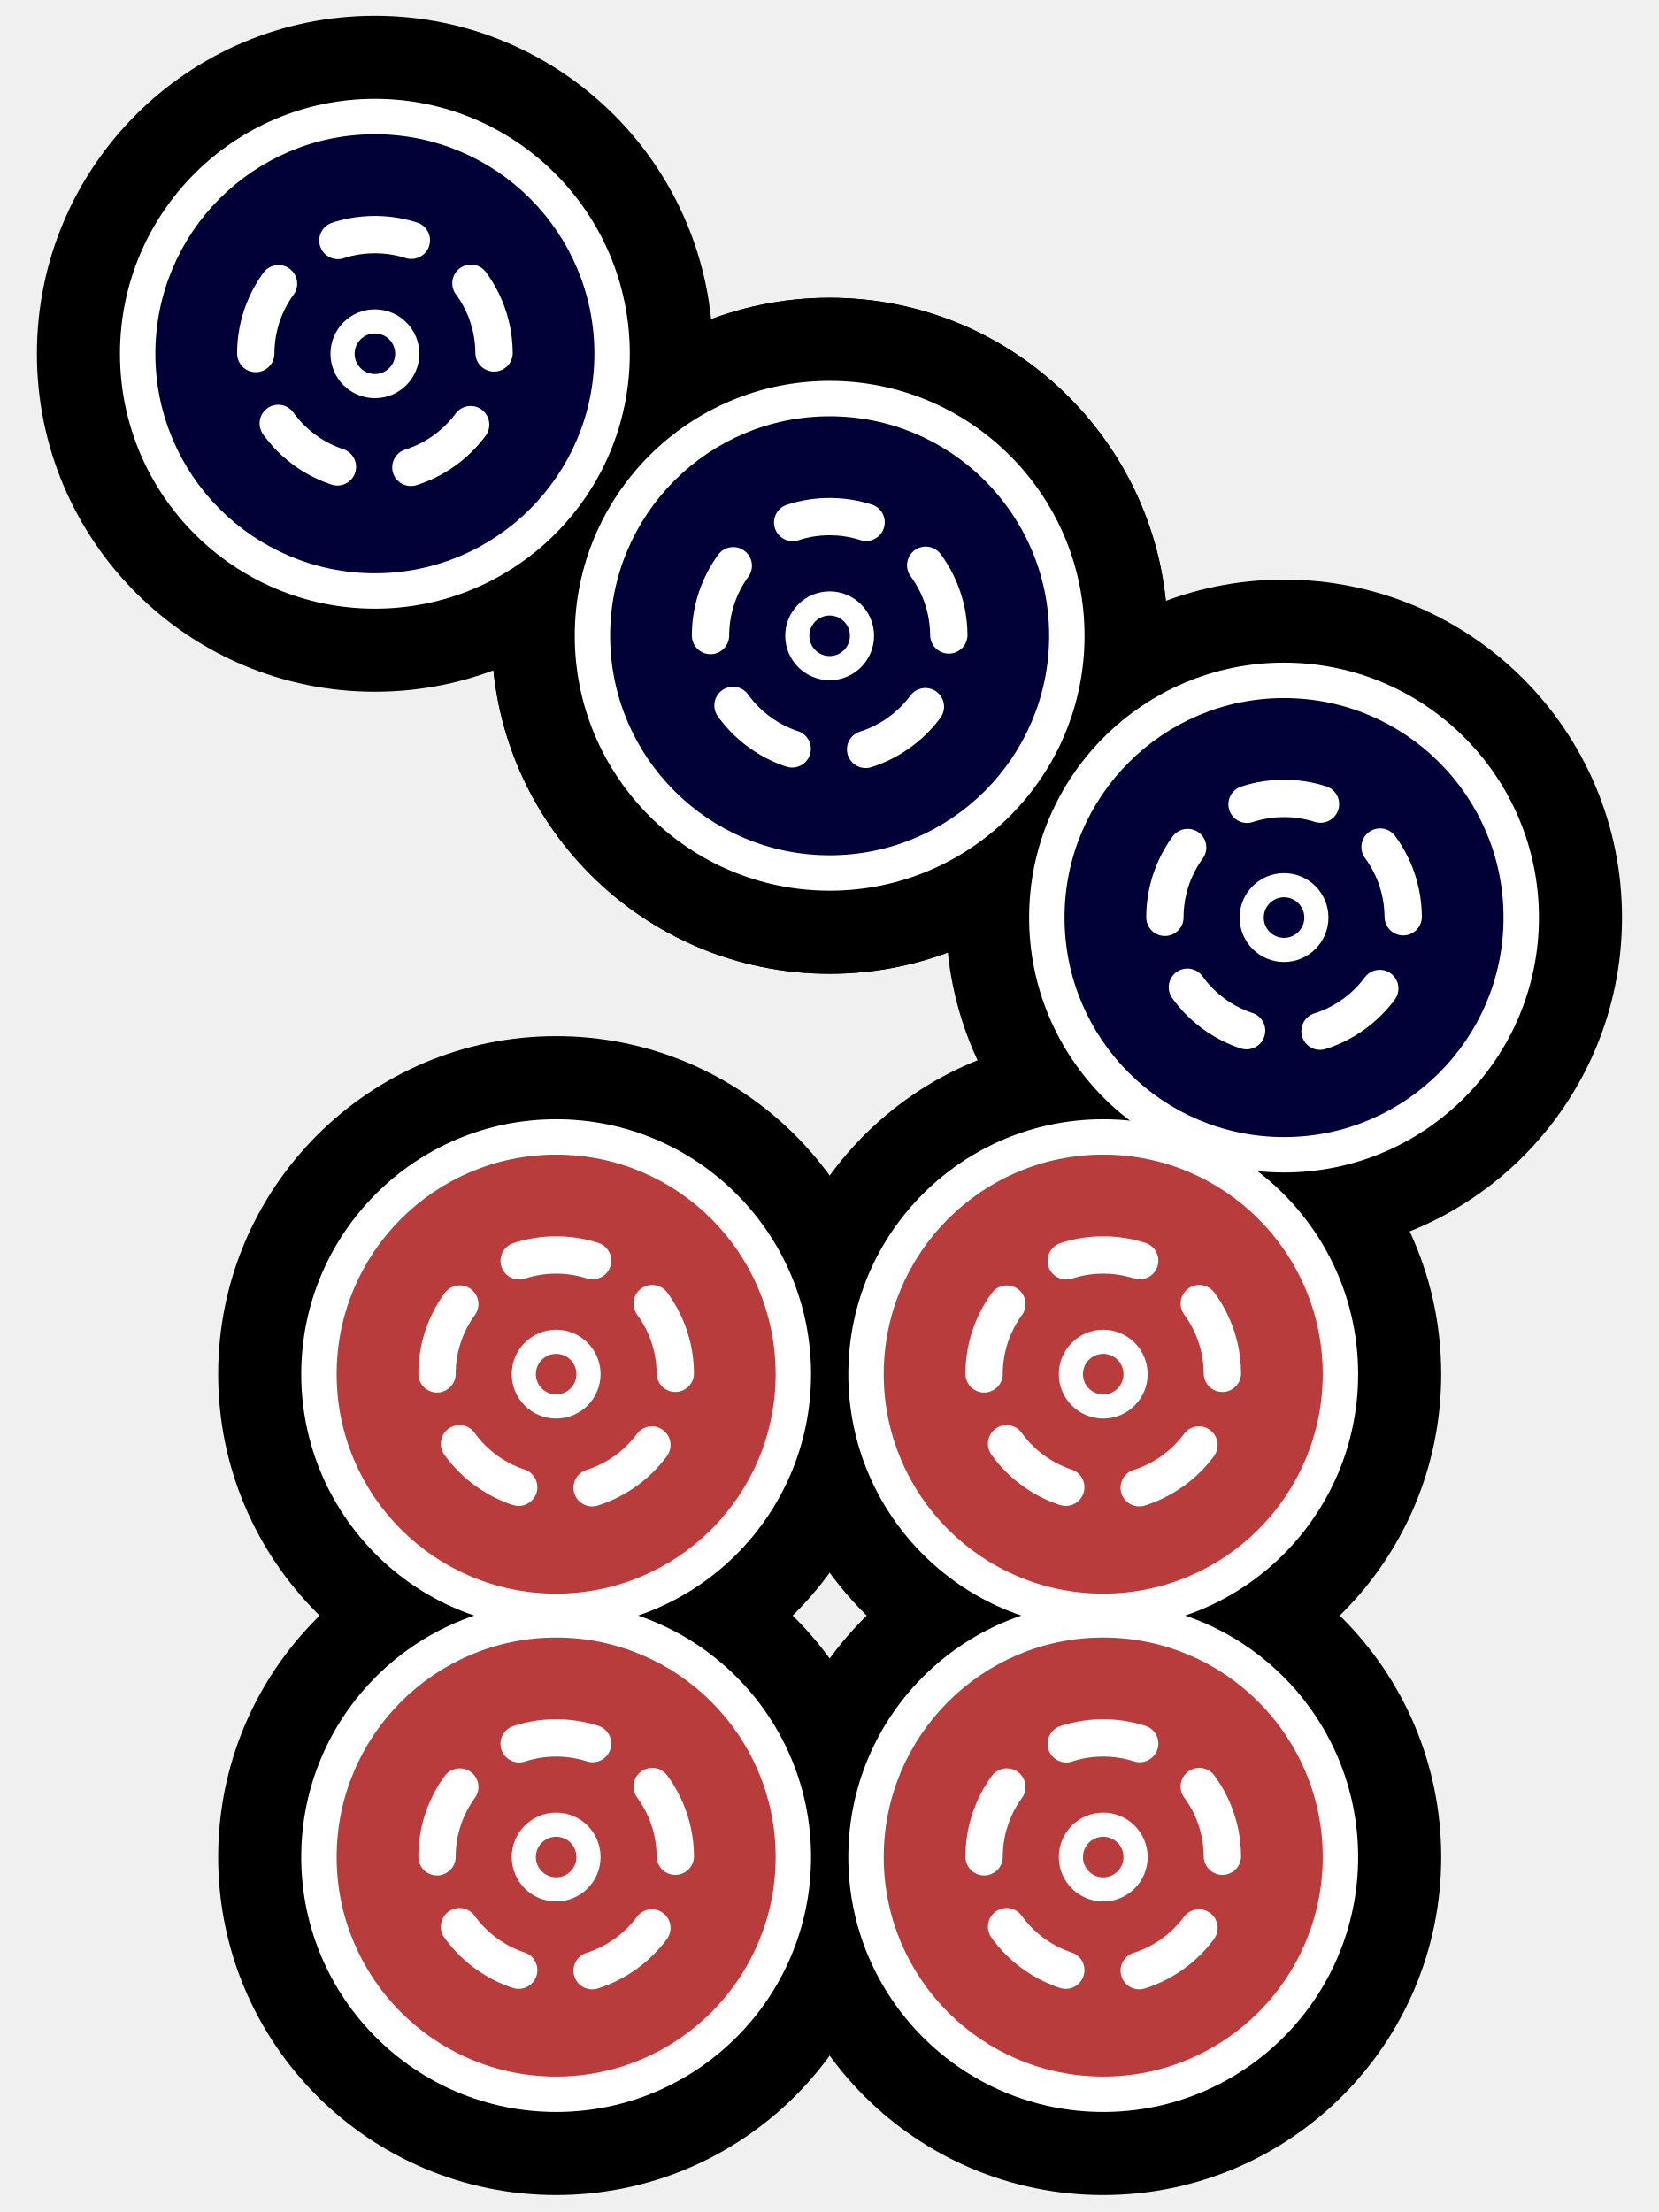
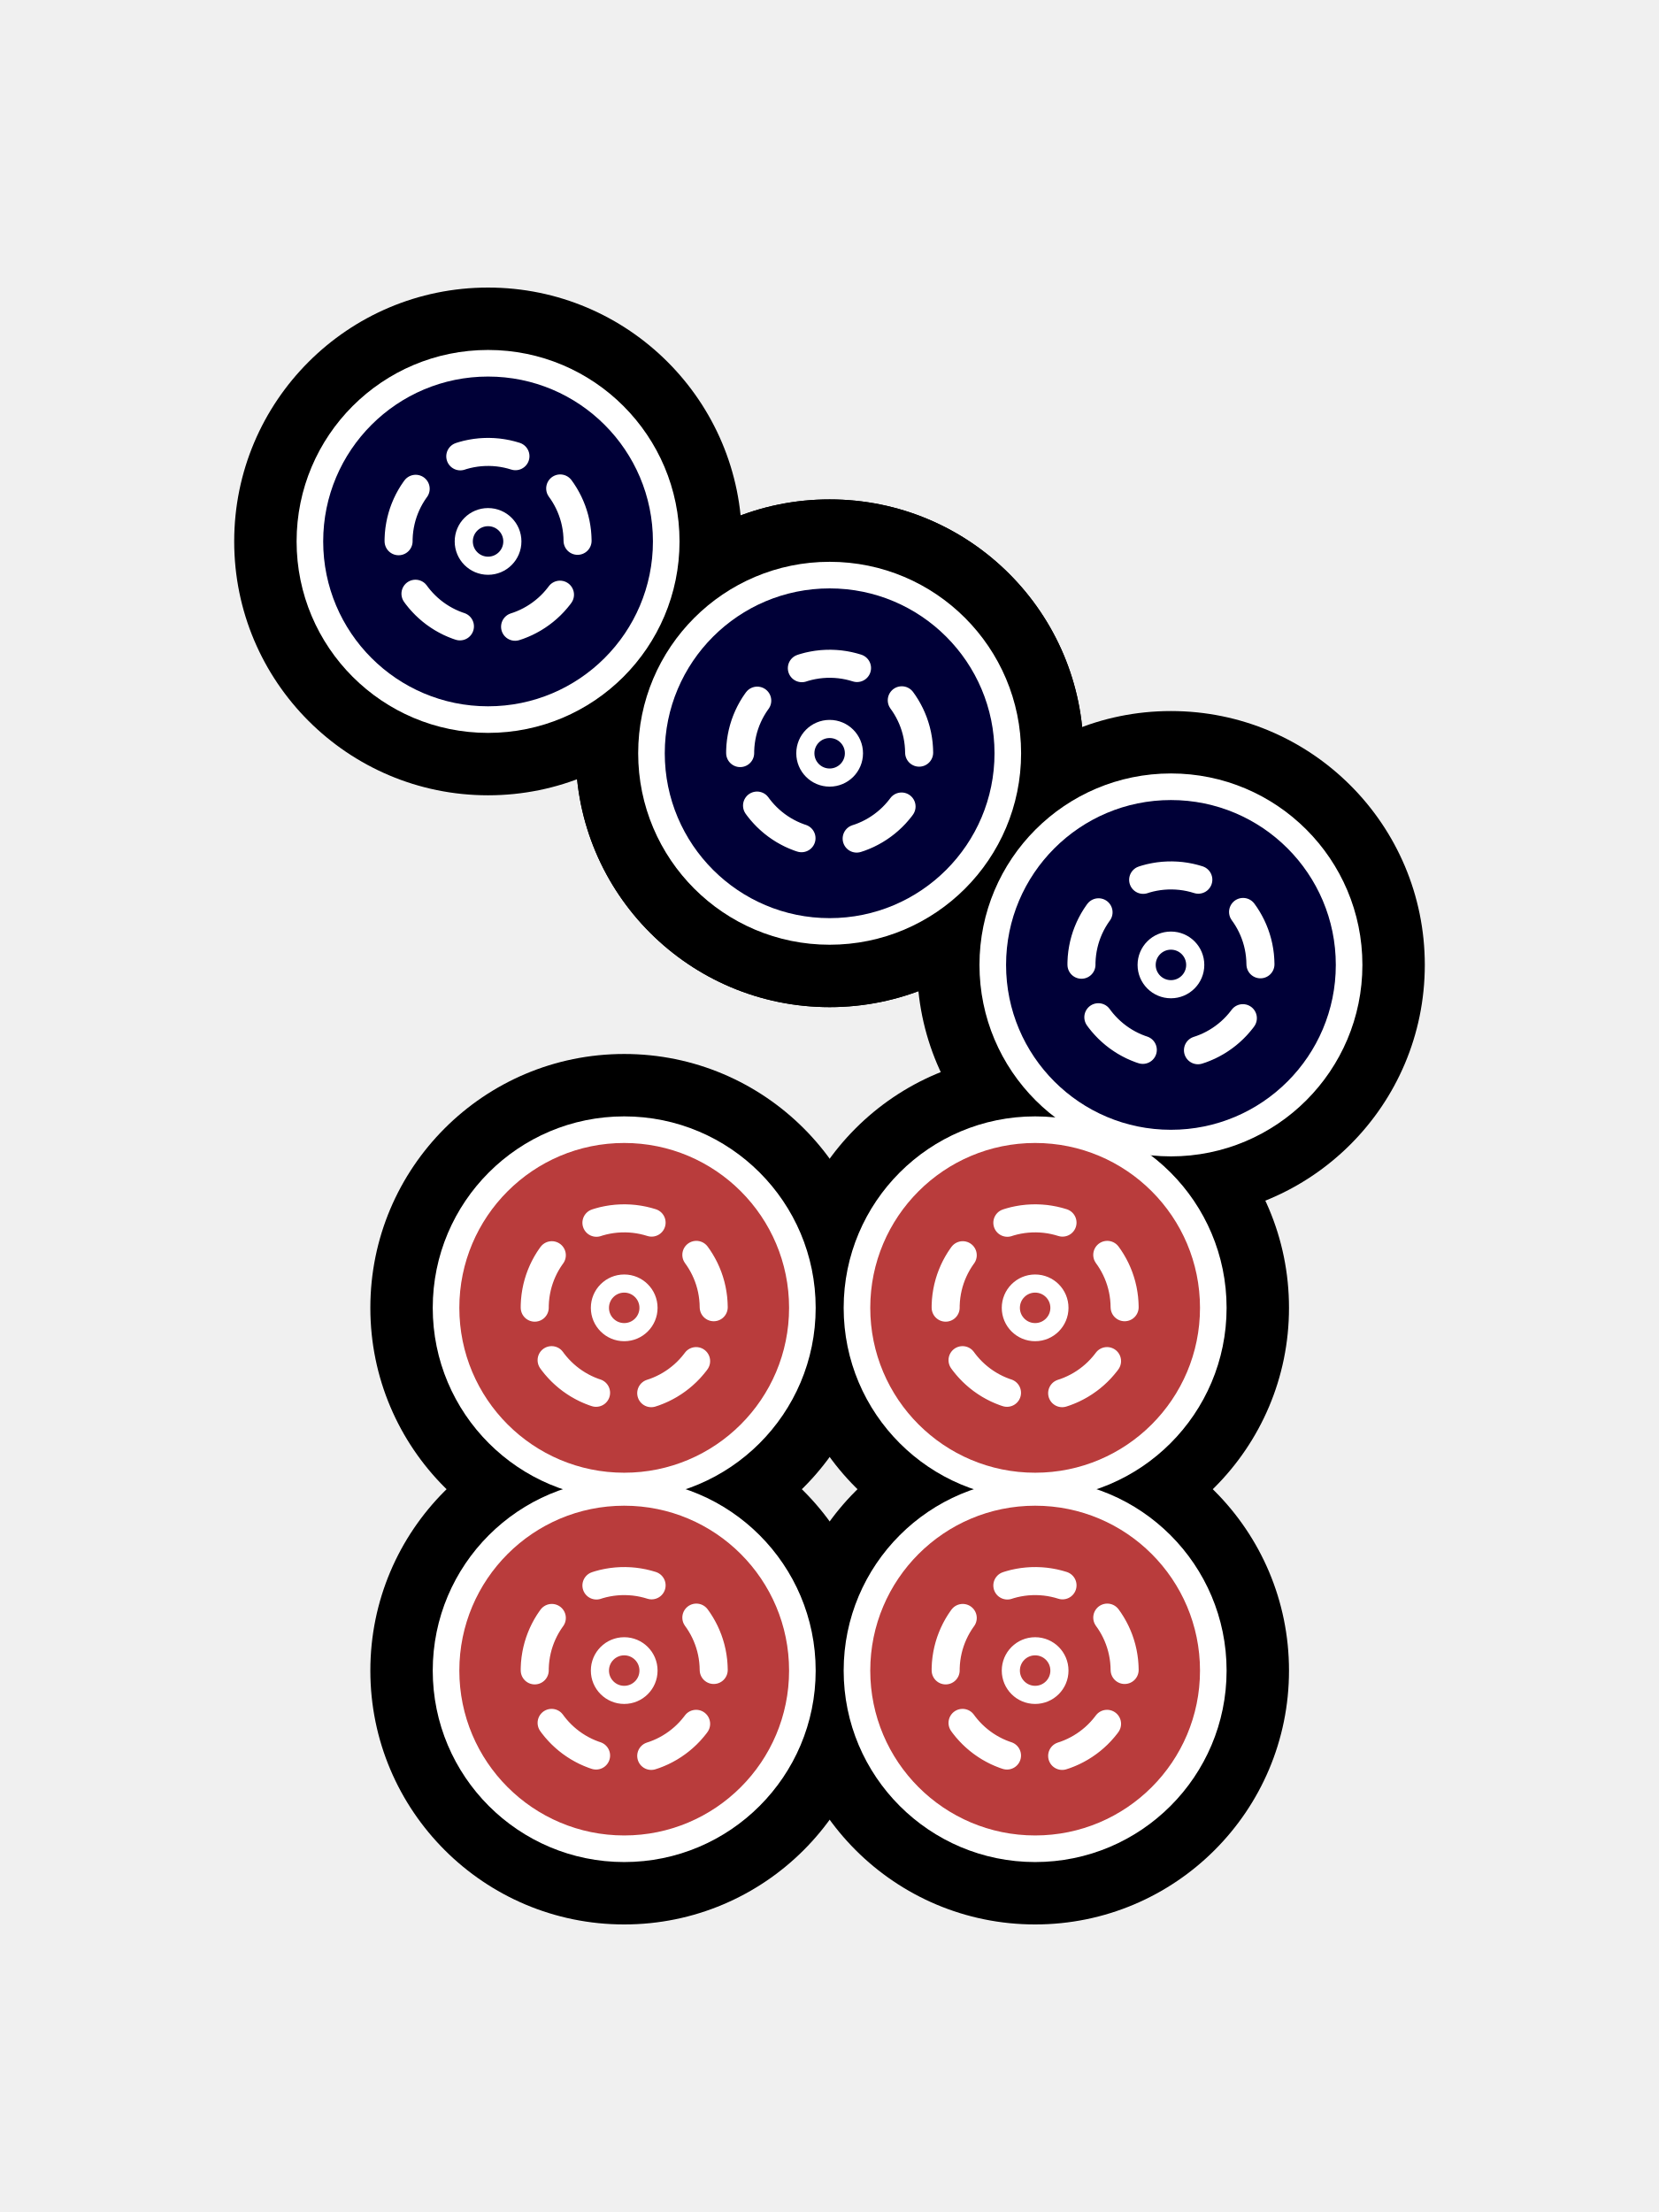
- <svg xmlns="http://www.w3.org/2000/svg" xmlns:ns1="http://www.openswatchbook.org/uri/2009/osb" width="300" height="400" viewBox="0 0 300 400" id="svg2" version="1.1">
+ <svg xmlns="http://www.w3.org/2000/svg" xmlns:ns1="http://www.openswatchbook.org/uri/2009/osb" width="300" height="400" viewBox="-47.154 -66.378 394.292 532.539" id="svg2" version="1.1">
  <defs id="defs4">
    <linearGradient id="linearGradient10055" ns1:paint="solid">
      <stop style="stop-color:#000000;stop-opacity:1;" offset="0" id="stop10057" />
    </linearGradient>
    <marker orient="auto" refY="0" refX="0" id="Arrow1Lstart" style="overflow:visible">
      <path id="path4978" d="M 0,0 5,-5 -12.5,0 5,5 0,0 Z" style="fill:#000000;fill-opacity:1;fill-rule:evenodd;stroke:#ff5c00;stroke-width:1pt;stroke-opacity:1" transform="matrix(0.8,0,0,0.8,10,0)" />
    </marker>
    <clipPath clipPathUnits="userSpaceOnUse" id="clipPath4243">
      <circle style="opacity:1;fill:#000000;fill-opacity:0.297;fill-rule:nonzero;stroke:#000000;stroke-width:19.133;stroke-linecap:butt;stroke-linejoin:round;stroke-miterlimit:4;stroke-dasharray:none;stroke-dashoffset:0;stroke-opacity:1" id="circle4245" cx="-264.66" cy="-198.207" r="293.954" />
    </clipPath>
    <clipPath clipPathUnits="userSpaceOnUse" id="clipPath7847">
      <ellipse style="opacity:1;fill:#822600;fill-opacity:1;fill-rule:nonzero;stroke:none;stroke-width:12;stroke-linecap:round;stroke-linejoin:round;stroke-miterlimit:4;stroke-dasharray:none;stroke-dashoffset:0;stroke-opacity:1" id="ellipse7849" cx="394" cy="552.362" rx="349.495" ry="216" />
    </clipPath>
    <clipPath clipPathUnits="userSpaceOnUse" id="clipPath4243-1">
      <circle style="opacity:1;fill:#000000;fill-opacity:0.297;fill-rule:nonzero;stroke:#000000;stroke-width:19.133;stroke-linecap:butt;stroke-linejoin:round;stroke-miterlimit:4;stroke-dasharray:none;stroke-dashoffset:0;stroke-opacity:1" id="circle4245-4" cx="-264.66" cy="-198.207" r="293.954" />
    </clipPath>
    <clipPath clipPathUnits="userSpaceOnUse" id="clipPath7876">
      <circle style="opacity:1;fill:#000000;fill-opacity:0.297;fill-rule:nonzero;stroke:#000000;stroke-width:19.133;stroke-linecap:butt;stroke-linejoin:round;stroke-miterlimit:4;stroke-dasharray:none;stroke-dashoffset:0;stroke-opacity:1" id="circle7878" cx="-264.66" cy="-198.207" r="293.954" />
    </clipPath>
    <clipPath clipPathUnits="userSpaceOnUse" id="clipPath14693">
      <rect style="opacity:1;fill:#a53c3c;fill-opacity:1;fill-rule:nonzero;stroke:none;stroke-width:8;stroke-linecap:round;stroke-linejoin:round;stroke-miterlimit:4;stroke-dasharray:none;stroke-dashoffset:0;stroke-opacity:1" id="rect14695" width="131.784" height="168.821" x="-332.596" y="383.498" rx="1.255" ry="3.751" transform="matrix(0.9993908,-0.03489951,0.03489951,0.9993908,0,0)" />
    </clipPath>
    <clipPath clipPathUnits="userSpaceOnUse" id="clipPath14952">
      <ellipse style="opacity:1;fill:#a53c3c;fill-opacity:1;fill-rule:nonzero;stroke:none;stroke-width:7;stroke-linecap:round;stroke-linejoin:round;stroke-miterlimit:4;stroke-dasharray:none;stroke-dashoffset:0;stroke-opacity:1" id="ellipse14954" cx="-271.344" cy="647.256" rx="69.057" ry="116.911" transform="matrix(0.9993908,-0.03489951,0.03489951,0.9993908,0,0)" />
    </clipPath>
    <pattern y="0" x="0" height="6" width="6" patternUnits="userSpaceOnUse" id="EMFhbasepattern" />
  </defs>
  <g id="layer1" transform="translate(0,-652.3622)">
    <g id="g8444" transform="translate(1.1865232e-8,-3009.774)">
      <circle r="61.118" cy="3997.95" cx="100.568" id="circle8248" style="opacity:1;fill:#000000;fill-opacity:1;fill-rule:nonzero;stroke:none;stroke-width:8;stroke-linecap:round;stroke-linejoin:round;stroke-miterlimit:4;stroke-dasharray:none;stroke-dashoffset:0;stroke-opacity:1" />
      <circle style="opacity:1;fill:#000000;fill-opacity:1;fill-rule:nonzero;stroke:none;stroke-width:8;stroke-linecap:round;stroke-linejoin:round;stroke-miterlimit:4;stroke-dasharray:none;stroke-dashoffset:0;stroke-opacity:1" id="circle8250" cx="199.498" cy="3997.95" r="61.118" />
      <circle r="61.118" cy="3910.622" cx="199.498" id="circle8252" style="opacity:1;fill:#000000;fill-opacity:1;fill-rule:nonzero;stroke:none;stroke-width:8;stroke-linecap:round;stroke-linejoin:round;stroke-miterlimit:4;stroke-dasharray:none;stroke-dashoffset:0;stroke-opacity:1" />
      <circle style="opacity:1;fill:#000000;fill-opacity:1;fill-rule:nonzero;stroke:none;stroke-width:8;stroke-linecap:round;stroke-linejoin:round;stroke-miterlimit:4;stroke-dasharray:none;stroke-dashoffset:0;stroke-opacity:1" id="circle8254" cx="232.193" cy="3828.062" r="61.118" />
      <g id="g8256" transform="matrix(1.022735,0,0,1.022735,360.6843,3280.58)">
        <circle r="59.759" cy="485.489" cx="-205.976" id="circle8258" style="opacity:1;fill:#000000;fill-opacity:1;fill-rule:nonzero;stroke:none;stroke-width:8;stroke-linecap:round;stroke-linejoin:round;stroke-miterlimit:4;stroke-dasharray:none;stroke-dashoffset:0;stroke-opacity:1" />
        <circle r="45.07" cy="485.489" cx="-205.976" id="circle8260" style="opacity:1;fill:#ffffff;fill-opacity:1;fill-rule:nonzero;stroke:none;stroke-width:8;stroke-linecap:round;stroke-linejoin:round;stroke-miterlimit:4;stroke-dasharray:none;stroke-dashoffset:0;stroke-opacity:1" />
        <circle r="38.811" cy="485.489" cx="-205.976" id="circle8262" style="opacity:1;fill:#000037;fill-opacity:1;fill-rule:nonzero;stroke:none;stroke-width:8;stroke-linecap:round;stroke-linejoin:round;stroke-miterlimit:4;stroke-dasharray:none;stroke-dashoffset:0;stroke-opacity:1" />
        <path style="opacity:1;fill:none;fill-opacity:0.297;fill-rule:nonzero;stroke:#ffffff;stroke-width:6.6;stroke-linecap:round;stroke-linejoin:round;stroke-miterlimit:4;stroke-dasharray:13.201, 13.201;stroke-dashoffset:0;stroke-opacity:1" id="path8264" d="m -188.246,-484.058 a 21.069,21.069 0 0 1 -20.673,21.065 21.069,21.069 0 0 1 -21.45,-20.273 21.069,21.069 0 0 1 19.866,-21.827 21.069,21.069 0 0 1 22.197,19.452" transform="matrix(0.9999763,-0.00689127,-0.00689127,-0.9999763,0,0)" />
        <circle r="7.853" cy="485.489" cx="-205.976" id="circle8266" style="opacity:1;fill:#ffffff;fill-opacity:1;fill-rule:nonzero;stroke:none;stroke-width:8;stroke-linecap:round;stroke-linejoin:round;stroke-miterlimit:4;stroke-dasharray:none;stroke-dashoffset:0;stroke-opacity:1" />
        <circle r="3.586" cy="485.489" cx="-205.976" id="circle8268" style="opacity:1;fill:#000037;fill-opacity:1;fill-rule:nonzero;stroke:none;stroke-width:8;stroke-linecap:round;stroke-linejoin:round;stroke-miterlimit:4;stroke-dasharray:none;stroke-dashoffset:0;stroke-opacity:1" />
      </g>
      <circle r="61.118" cy="3777.107" cx="150.026" id="circle8270" style="opacity:1;fill:#000000;fill-opacity:1;fill-rule:nonzero;stroke:none;stroke-width:8;stroke-linecap:round;stroke-linejoin:round;stroke-miterlimit:4;stroke-dasharray:none;stroke-dashoffset:0;stroke-opacity:1" />
      <circle style="opacity:1;fill:#000000;fill-opacity:1;fill-rule:nonzero;stroke:none;stroke-width:8;stroke-linecap:round;stroke-linejoin:round;stroke-miterlimit:4;stroke-dasharray:none;stroke-dashoffset:0;stroke-opacity:1" id="circle8272" cx="100.568" cy="3910.622" r="61.118" />
      <circle style="opacity:1;fill:#ffffff;fill-opacity:1;fill-rule:nonzero;stroke:none;stroke-width:8;stroke-linecap:round;stroke-linejoin:round;stroke-miterlimit:4;stroke-dasharray:none;stroke-dashoffset:0;stroke-opacity:1" id="circle8274" cx="100.568" cy="3910.622" r="46.095" />
      <circle style="opacity:1;fill:#b93c3c;fill-opacity:1;fill-rule:nonzero;stroke:none;stroke-width:8;stroke-linecap:round;stroke-linejoin:round;stroke-miterlimit:4;stroke-dasharray:none;stroke-dashoffset:0;stroke-opacity:1" id="circle8276" cx="100.568" cy="3910.622" r="39.693" />
      <path transform="matrix(0.9999763,-0.00689127,-0.00689127,-0.9999763,0,0)" d="m 95.166,-3911.222 a 21.548,21.548 0 0 1 -21.143,21.544 21.548,21.548 0 0 1 -21.938,-20.734 21.548,21.548 0 0 1 20.318,-22.324 21.548,21.548 0 0 1 22.702,19.895" id="path8278" style="opacity:1;fill:none;fill-opacity:0.297;fill-rule:nonzero;stroke:#ffffff;stroke-width:6.75;stroke-linecap:round;stroke-linejoin:round;stroke-miterlimit:4;stroke-dasharray:13.501, 13.501;stroke-dashoffset:0;stroke-opacity:1" />
      <circle style="opacity:1;fill:#ffffff;fill-opacity:1;fill-rule:nonzero;stroke:none;stroke-width:8;stroke-linecap:round;stroke-linejoin:round;stroke-miterlimit:4;stroke-dasharray:none;stroke-dashoffset:0;stroke-opacity:1" id="circle8280" cx="100.568" cy="3910.622" r="8.032" />
      <circle style="opacity:1;fill:#b93c3c;fill-opacity:1;fill-rule:nonzero;stroke:none;stroke-width:8;stroke-linecap:round;stroke-linejoin:round;stroke-miterlimit:4;stroke-dasharray:none;stroke-dashoffset:0;stroke-opacity:1" id="circle8282" cx="100.568" cy="3910.622" r="3.668" />
      <circle r="61.118" cy="3726.107" cx="67.791" id="circle8284" style="opacity:1;fill:#000000;fill-opacity:1;fill-rule:nonzero;stroke:none;stroke-width:8;stroke-linecap:round;stroke-linejoin:round;stroke-miterlimit:4;stroke-dasharray:none;stroke-dashoffset:0;stroke-opacity:1" />
      <circle r="46.095" cy="3726.107" cx="67.791" id="circle8286" style="opacity:1;fill:#ffffff;fill-opacity:1;fill-rule:nonzero;stroke:none;stroke-width:8;stroke-linecap:round;stroke-linejoin:round;stroke-miterlimit:4;stroke-dasharray:none;stroke-dashoffset:0;stroke-opacity:1" />
      <circle r="39.693" cy="3726.107" cx="67.791" id="circle8288" style="opacity:1;fill:#000037;fill-opacity:1;fill-rule:nonzero;stroke:none;stroke-width:8;stroke-linecap:round;stroke-linejoin:round;stroke-miterlimit:4;stroke-dasharray:none;stroke-dashoffset:0;stroke-opacity:1" />
      <path style="opacity:1;fill:none;fill-opacity:0.297;fill-rule:nonzero;stroke:#ffffff;stroke-width:6.75;stroke-linecap:round;stroke-linejoin:round;stroke-miterlimit:4;stroke-dasharray:13.501, 13.501;stroke-dashoffset:0;stroke-opacity:1" id="path8290" d="m 63.661,-3726.485 a 21.548,21.548 0 0 1 -21.143,21.544 21.548,21.548 0 0 1 -21.938,-20.734 21.548,21.548 0 0 1 20.318,-22.323 21.548,21.548 0 0 1 22.702,19.895" transform="matrix(0.9999763,-0.00689127,-0.00689127,-0.9999763,0,0)" />
      <circle r="8.032" cy="3726.107" cx="67.791" id="circle8292" style="opacity:1;fill:#ffffff;fill-opacity:1;fill-rule:nonzero;stroke:none;stroke-width:8;stroke-linecap:round;stroke-linejoin:round;stroke-miterlimit:4;stroke-dasharray:none;stroke-dashoffset:0;stroke-opacity:1" />
      <circle r="3.668" cy="3726.107" cx="67.791" id="circle8294" style="opacity:1;fill:#000037;fill-opacity:1;fill-rule:nonzero;stroke:none;stroke-width:8;stroke-linecap:round;stroke-linejoin:round;stroke-miterlimit:4;stroke-dasharray:none;stroke-dashoffset:0;stroke-opacity:1" />
      <circle r="46.095" cy="3777.107" cx="150.026" id="circle8296" style="opacity:1;fill:#ffffff;fill-opacity:1;fill-rule:nonzero;stroke:none;stroke-width:8;stroke-linecap:round;stroke-linejoin:round;stroke-miterlimit:4;stroke-dasharray:none;stroke-dashoffset:0;stroke-opacity:1" />
      <circle r="39.693" cy="3777.107" cx="150.026" id="circle8298" style="opacity:1;fill:#000037;fill-opacity:1;fill-rule:nonzero;stroke:none;stroke-width:8;stroke-linecap:round;stroke-linejoin:round;stroke-miterlimit:4;stroke-dasharray:none;stroke-dashoffset:0;stroke-opacity:1" />
      <path style="opacity:1;fill:none;fill-opacity:0.297;fill-rule:nonzero;stroke:#ffffff;stroke-width:6.75;stroke-linecap:round;stroke-linejoin:round;stroke-miterlimit:4;stroke-dasharray:13.501, 13.501;stroke-dashoffset:0;stroke-opacity:1" id="path8300" d="m 145.542,-3778.051 a 21.548,21.548 0 0 1 -21.143,21.544 21.548,21.548 0 0 1 -21.938,-20.734 21.548,21.548 0 0 1 20.318,-22.323 21.548,21.548 0 0 1 22.702,19.894" transform="matrix(0.9999763,-0.00689127,-0.00689127,-0.9999763,0,0)" />
      <circle r="8.032" cy="3777.107" cx="150.026" id="circle8302" style="opacity:1;fill:#ffffff;fill-opacity:1;fill-rule:nonzero;stroke:none;stroke-width:8;stroke-linecap:round;stroke-linejoin:round;stroke-miterlimit:4;stroke-dasharray:none;stroke-dashoffset:0;stroke-opacity:1" />
      <circle r="3.668" cy="3777.107" cx="150.026" id="circle8304" style="opacity:1;fill:#000037;fill-opacity:1;fill-rule:nonzero;stroke:none;stroke-width:8;stroke-linecap:round;stroke-linejoin:round;stroke-miterlimit:4;stroke-dasharray:none;stroke-dashoffset:0;stroke-opacity:1" />
      <circle style="opacity:1;fill:#ffffff;fill-opacity:1;fill-rule:nonzero;stroke:none;stroke-width:8;stroke-linecap:round;stroke-linejoin:round;stroke-miterlimit:4;stroke-dasharray:none;stroke-dashoffset:0;stroke-opacity:1" id="circle8306" cx="232.193" cy="3828.062" r="46.095" />
      <circle style="opacity:1;fill:#000037;fill-opacity:1;fill-rule:nonzero;stroke:none;stroke-width:8;stroke-linecap:round;stroke-linejoin:round;stroke-miterlimit:4;stroke-dasharray:none;stroke-dashoffset:0;stroke-opacity:1" id="circle8308" cx="232.193" cy="3828.062" r="39.693" />
      <path transform="matrix(0.9999763,-0.00689127,-0.00689127,-0.9999763,0,0)" d="m 227.357,-3829.572 a 21.548,21.548 0 0 1 -21.143,21.544 21.548,21.548 0 0 1 -21.938,-20.734 21.548,21.548 0 0 1 20.318,-22.323 21.548,21.548 0 0 1 22.702,19.894" id="path8310" style="opacity:1;fill:none;fill-opacity:0.297;fill-rule:nonzero;stroke:#ffffff;stroke-width:6.75;stroke-linecap:round;stroke-linejoin:round;stroke-miterlimit:4;stroke-dasharray:13.501, 13.501;stroke-dashoffset:0;stroke-opacity:1" />
      <circle style="opacity:1;fill:#ffffff;fill-opacity:1;fill-rule:nonzero;stroke:none;stroke-width:8;stroke-linecap:round;stroke-linejoin:round;stroke-miterlimit:4;stroke-dasharray:none;stroke-dashoffset:0;stroke-opacity:1" id="circle8312" cx="232.193" cy="3828.062" r="8.032" />
      <circle style="opacity:1;fill:#000037;fill-opacity:1;fill-rule:nonzero;stroke:none;stroke-width:8;stroke-linecap:round;stroke-linejoin:round;stroke-miterlimit:4;stroke-dasharray:none;stroke-dashoffset:0;stroke-opacity:1" id="circle8314" cx="232.193" cy="3828.062" r="3.668" />
      <circle r="46.095" cy="3910.622" cx="199.498" id="circle8316" style="opacity:1;fill:#ffffff;fill-opacity:1;fill-rule:nonzero;stroke:none;stroke-width:8;stroke-linecap:round;stroke-linejoin:round;stroke-miterlimit:4;stroke-dasharray:none;stroke-dashoffset:0;stroke-opacity:1" />
      <circle r="39.693" cy="3910.622" cx="199.498" id="circle8318" style="opacity:1;fill:#b93c3c;fill-opacity:1;fill-rule:nonzero;stroke:none;stroke-width:8;stroke-linecap:round;stroke-linejoin:round;stroke-miterlimit:4;stroke-dasharray:none;stroke-dashoffset:0;stroke-opacity:1" />
      <path style="opacity:1;fill:none;fill-opacity:0.297;fill-rule:nonzero;stroke:#ffffff;stroke-width:6.75;stroke-linecap:round;stroke-linejoin:round;stroke-miterlimit:4;stroke-dasharray:13.501, 13.501;stroke-dashoffset:0;stroke-opacity:1" id="path8320" d="m 194.093,-3911.904 a 21.548,21.548 0 0 1 -21.143,21.544 21.548,21.548 0 0 1 -21.938,-20.734 21.548,21.548 0 0 1 20.318,-22.323 21.548,21.548 0 0 1 22.702,19.895" transform="matrix(0.9999763,-0.00689127,-0.00689127,-0.9999763,0,0)" />
      <circle r="8.032" cy="3910.622" cx="199.498" id="circle8322" style="opacity:1;fill:#ffffff;fill-opacity:1;fill-rule:nonzero;stroke:none;stroke-width:8;stroke-linecap:round;stroke-linejoin:round;stroke-miterlimit:4;stroke-dasharray:none;stroke-dashoffset:0;stroke-opacity:1" />
      <circle r="3.668" cy="3910.622" cx="199.498" id="circle8324" style="opacity:1;fill:#b93c3c;fill-opacity:1;fill-rule:nonzero;stroke:none;stroke-width:8;stroke-linecap:round;stroke-linejoin:round;stroke-miterlimit:4;stroke-dasharray:none;stroke-dashoffset:0;stroke-opacity:1" />
      <circle r="46.095" cy="3997.95" cx="100.568" id="circle8326" style="opacity:1;fill:#ffffff;fill-opacity:1;fill-rule:nonzero;stroke:none;stroke-width:8;stroke-linecap:round;stroke-linejoin:round;stroke-miterlimit:4;stroke-dasharray:none;stroke-dashoffset:0;stroke-opacity:1" />
      <circle r="39.693" cy="3997.95" cx="100.568" id="circle8328" style="opacity:1;fill:#b93c3c;fill-opacity:1;fill-rule:nonzero;stroke:none;stroke-width:8;stroke-linecap:round;stroke-linejoin:round;stroke-miterlimit:4;stroke-dasharray:none;stroke-dashoffset:0;stroke-opacity:1" />
      <path style="opacity:1;fill:none;fill-opacity:0.297;fill-rule:nonzero;stroke:#ffffff;stroke-width:6.75;stroke-linecap:round;stroke-linejoin:round;stroke-miterlimit:4;stroke-dasharray:13.501, 13.501;stroke-dashoffset:0;stroke-opacity:1" id="path8330" d="m 94.564,-3998.548 a 21.548,21.548 0 0 1 -21.143,21.544 21.548,21.548 0 0 1 -21.938,-20.734 21.548,21.548 0 0 1 20.318,-22.323 21.548,21.548 0 0 1 22.702,19.894" transform="matrix(0.9999763,-0.00689127,-0.00689127,-0.9999763,0,0)" />
      <circle r="8.032" cy="3997.95" cx="100.568" id="circle8332" style="opacity:1;fill:#ffffff;fill-opacity:1;fill-rule:nonzero;stroke:none;stroke-width:8;stroke-linecap:round;stroke-linejoin:round;stroke-miterlimit:4;stroke-dasharray:none;stroke-dashoffset:0;stroke-opacity:1" />
      <circle r="3.668" cy="3997.95" cx="100.568" id="circle8334" style="opacity:1;fill:#b93c3c;fill-opacity:1;fill-rule:nonzero;stroke:none;stroke-width:8;stroke-linecap:round;stroke-linejoin:round;stroke-miterlimit:4;stroke-dasharray:none;stroke-dashoffset:0;stroke-opacity:1" />
      <circle style="opacity:1;fill:#ffffff;fill-opacity:1;fill-rule:nonzero;stroke:none;stroke-width:8;stroke-linecap:round;stroke-linejoin:round;stroke-miterlimit:4;stroke-dasharray:none;stroke-dashoffset:0;stroke-opacity:1" id="circle8336" cx="199.498" cy="3997.95" r="46.095" />
      <circle style="opacity:1;fill:#b93c3c;fill-opacity:1;fill-rule:nonzero;stroke:none;stroke-width:8;stroke-linecap:round;stroke-linejoin:round;stroke-miterlimit:4;stroke-dasharray:none;stroke-dashoffset:0;stroke-opacity:1" id="circle8338" cx="199.498" cy="3997.95" r="39.693" />
      <path transform="matrix(0.9999763,-0.00689127,-0.00689127,-0.9999763,0,0)" d="m 193.492,-3999.23 a 21.548,21.548 0 0 1 -21.143,21.544 21.548,21.548 0 0 1 -21.938,-20.734 21.548,21.548 0 0 1 20.318,-22.323 21.548,21.548 0 0 1 22.702,19.895" id="path8340" style="opacity:1;fill:none;fill-opacity:0.297;fill-rule:nonzero;stroke:#ffffff;stroke-width:6.75;stroke-linecap:round;stroke-linejoin:round;stroke-miterlimit:4;stroke-dasharray:13.501, 13.501;stroke-dashoffset:0;stroke-opacity:1" />
      <circle style="opacity:1;fill:#ffffff;fill-opacity:1;fill-rule:nonzero;stroke:none;stroke-width:8;stroke-linecap:round;stroke-linejoin:round;stroke-miterlimit:4;stroke-dasharray:none;stroke-dashoffset:0;stroke-opacity:1" id="circle8342" cx="199.498" cy="3997.95" r="8.032" />
      <circle style="opacity:1;fill:#b93c3c;fill-opacity:1;fill-rule:nonzero;stroke:none;stroke-width:8;stroke-linecap:round;stroke-linejoin:round;stroke-miterlimit:4;stroke-dasharray:none;stroke-dashoffset:0;stroke-opacity:1" id="circle8344" cx="199.498" cy="3997.95" r="3.668" />
    </g>
  </g>
</svg>
